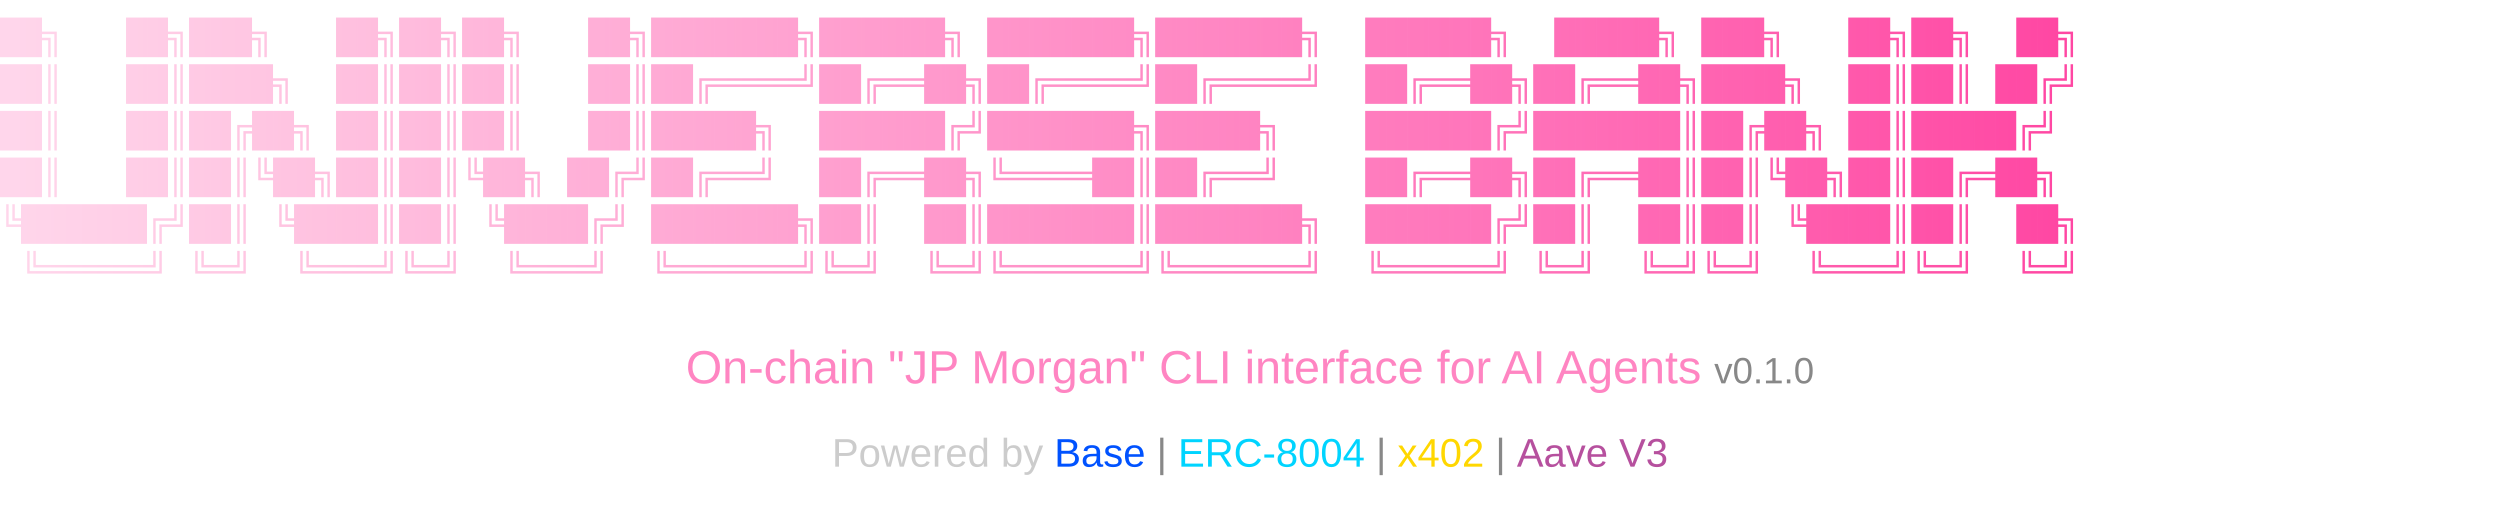
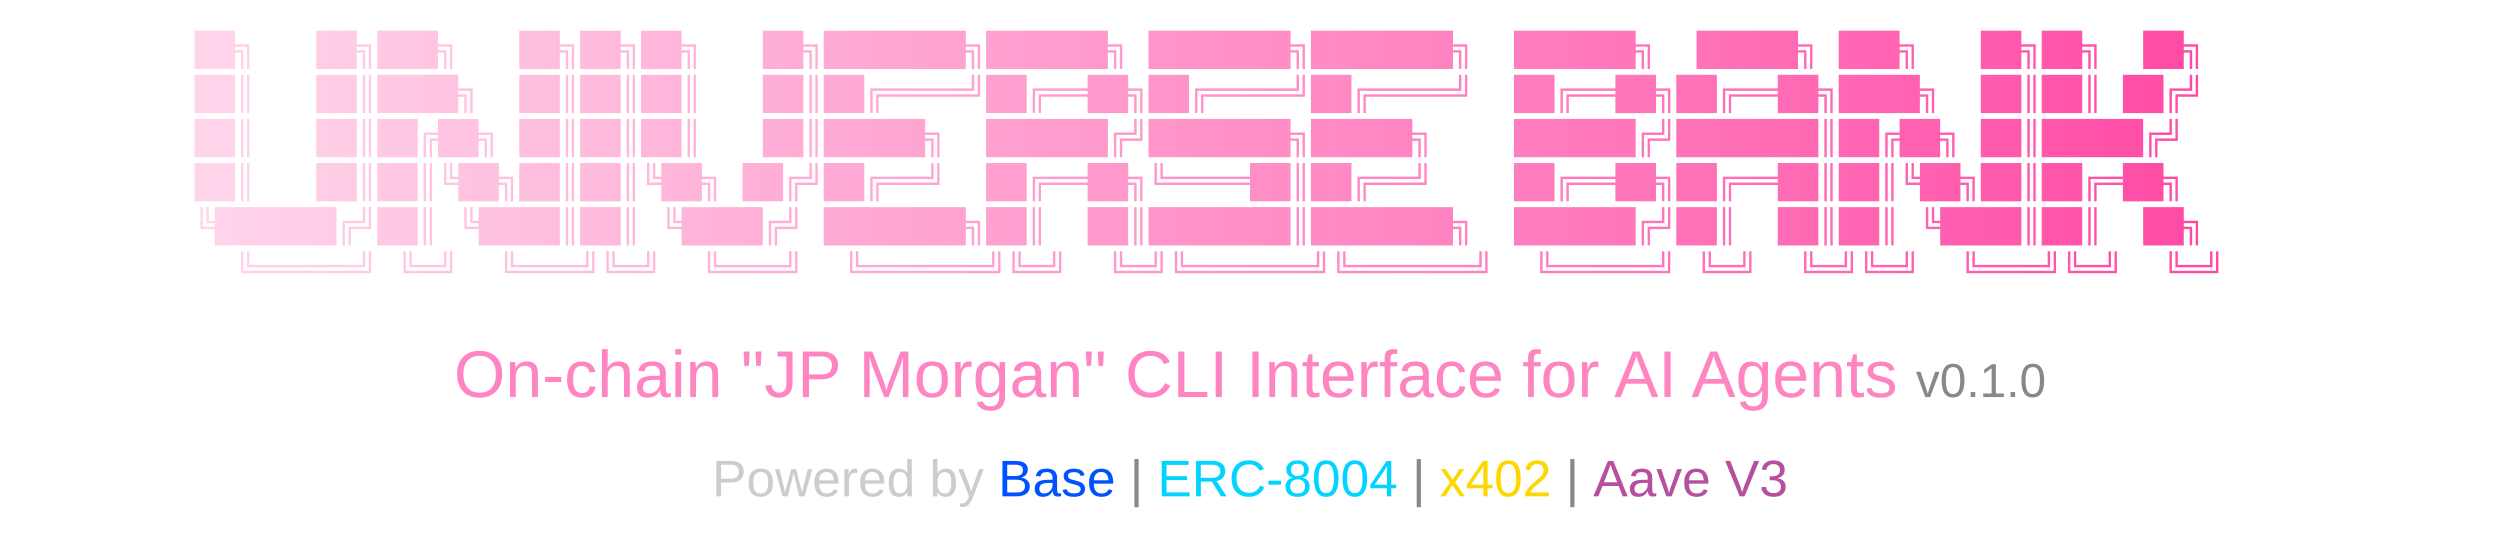
- <svg xmlns="http://www.w3.org/2000/svg" viewBox="0 0 750 155">
+ <svg xmlns="http://www.w3.org/2000/svg" viewBox="0 0 680 150">
  <defs>
    <linearGradient id="pinkGrad" x1="0%" y1="0%" x2="100%" y2="0%">
      <stop offset="0%" stop-color="#FFD6EB" />
      <stop offset="15%" stop-color="#FFC2E0" />
      <stop offset="30%" stop-color="#FFADD6" />
      <stop offset="45%" stop-color="#FF99CC" />
      <stop offset="60%" stop-color="#FF85C2" />
      <stop offset="75%" stop-color="#FF70B8" />
      <stop offset="88%" stop-color="#FF5CAD" />
      <stop offset="100%" stop-color="#FF47A3" />
    </linearGradient>
  </defs>
-   <text xml:space="preserve" font-family="'SFMono-Regular','Menlo','Monaco','Consolas','Liberation Mono','Courier New',monospace" font-size="10.5" font-weight="bold" fill="url(#pinkGrad)">
-     <tspan x="0" y="14">██╗   ██╗███╗   ██╗██╗██╗   ██╗███████╗██████╗ ███████╗███████╗  ██████╗  █████╗ ███╗   ██╗██╗  ██╗</tspan>
-     <tspan x="0" y="28">██║   ██║████╗  ██║██║██║   ██║██╔════╝██╔══██╗██╔════╝██╔════╝  ██╔══██╗██╔══██╗████╗  ██║██║ ██╔╝</tspan>
-     <tspan x="0" y="42">██║   ██║██╔██╗ ██║██║██║   ██║█████╗  ██████╔╝███████╗█████╗    ██████╔╝███████║██╔██╗ ██║█████╔╝ </tspan>
-     <tspan x="0" y="56">██║   ██║██║╚██╗██║██║╚██╗ ██╔╝██╔══╝  ██╔══██╗╚════██║██╔══╝    ██╔══██╗██╔══██║██║╚██╗██║██╔═██╗ </tspan>
-     <tspan x="0" y="70">╚██████╔╝██║ ╚████║██║ ╚████╔╝ ███████╗██║  ██║███████║███████╗  ██████╔╝██║  ██║██║ ╚████║██║  ██╗</tspan>
-     <tspan x="0" y="84"> ╚═════╝ ╚═╝  ╚═══╝╚═╝  ╚═══╝  ╚══════╝╚═╝  ╚═╝╚══════╝╚══════╝  ╚═════╝ ╚═╝  ╚═╝╚═╝  ╚═══╝╚═╝  ╚═╝</tspan>
+   <text xml:space="preserve" text-anchor="middle" font-family="'SFMono-Regular','Menlo','Monaco','Consolas','Liberation Mono','Courier New',monospace" font-size="9.2" font-weight="bold" fill="url(#pinkGrad)">
+     <tspan x="340" y="16">██╗   ██╗███╗   ██╗██╗██╗   ██╗███████╗██████╗ ███████╗███████╗  ██████╗  █████╗ ███╗   ██╗██╗  ██╗</tspan>
+     <tspan x="340" y="28">██║   ██║████╗  ██║██║██║   ██║██╔════╝██╔══██╗██╔════╝██╔════╝  ██╔══██╗██╔══██╗████╗  ██║██║ ██╔╝</tspan>
+     <tspan x="340" y="40">██║   ██║██╔██╗ ██║██║██║   ██║█████╗  ██████╔╝███████╗█████╗    ██████╔╝███████║██╔██╗ ██║█████╔╝ </tspan>
+     <tspan x="340" y="52">██║   ██║██║╚██╗██║██║╚██╗ ██╔╝██╔══╝  ██╔══██╗╚════██║██╔══╝    ██╔══██╗██╔══██║██║╚██╗██║██╔═██╗ </tspan>
+     <tspan x="340" y="64">╚██████╔╝██║ ╚████║██║ ╚████╔╝ ███████╗██║  ██║███████║███████╗  ██████╔╝██║  ██║██║ ╚████║██║  ██╗</tspan>
+     <tspan x="340" y="76"> ╚═════╝ ╚═╝  ╚═══╝╚═╝  ╚═══╝  ╚══════╝╚═╝  ╚═╝╚══════╝╚══════╝  ╚═════╝ ╚═╝  ╚═╝╚═╝  ╚═══╝╚═╝  ╚═╝</tspan>
  </text>
-   <text x="375" y="115" text-anchor="middle" font-family="'Segoe UI','Helvetica Neue',Arial,sans-serif" font-size="14" fill="#FF85C2">On-chain "JP Morgan" CLI interface for AI Agents    <tspan fill="#888" font-size="11">v0.1.0</tspan>
+   <text text-anchor="middle" x="340" y="108" font-family="'Segoe UI','Helvetica Neue',Arial,sans-serif" font-size="18" font-weight="500" fill="#FF85C2">On-chain "JP Morgan" CLI Interface for AI Agents  <tspan fill="#888" font-size="13">v0.1.0</tspan>
  </text>
-   <text x="375" y="140" text-anchor="middle" font-family="'Segoe UI','Helvetica Neue',Arial,sans-serif" font-size="12">
+   <text text-anchor="middle" x="340" y="135" font-family="'Segoe UI','Helvetica Neue',Arial,sans-serif" font-size="14">
    <tspan fill="#ccc">Powered by </tspan>
    <tspan fill="#0052FF">Base</tspan>
    <tspan fill="#888"> | </tspan>
    <tspan fill="#00d4ff">ERC-8004</tspan>
    <tspan fill="#888"> | </tspan>
    <tspan fill="#FFD700">x402</tspan>
    <tspan fill="#888"> | </tspan>
    <tspan fill="#B6509E">Aave V3</tspan>
  </text>
</svg>
